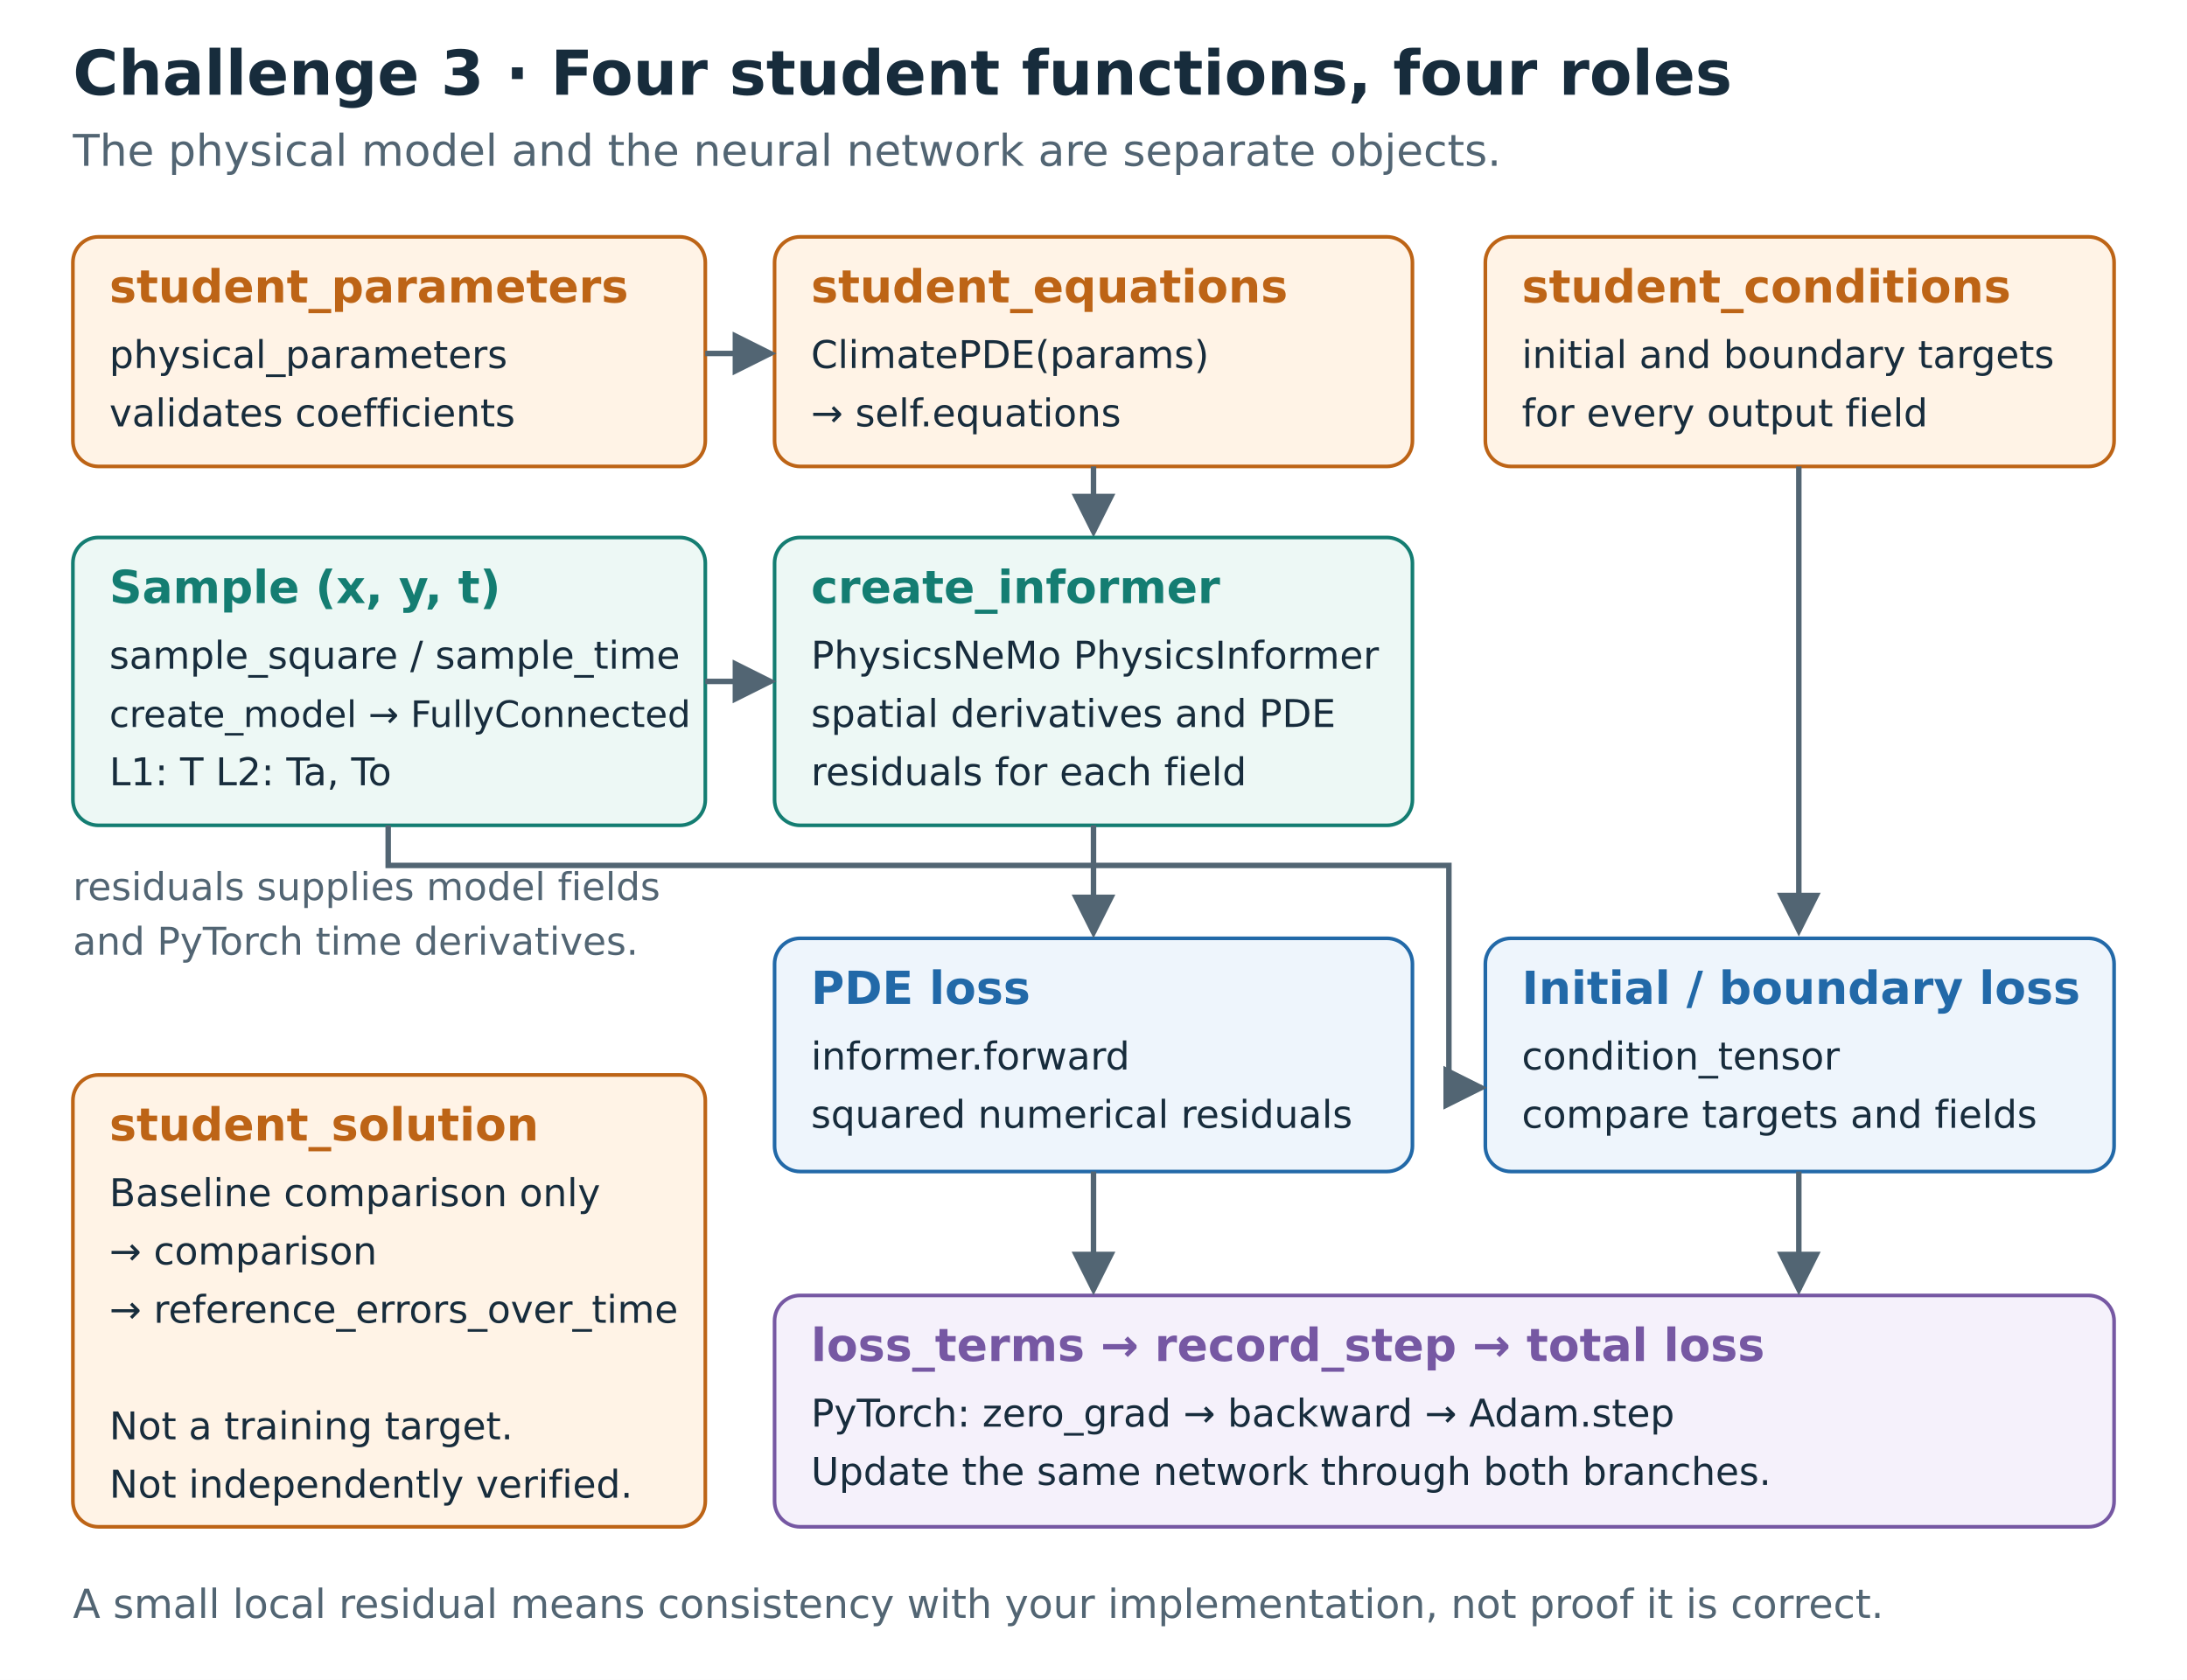
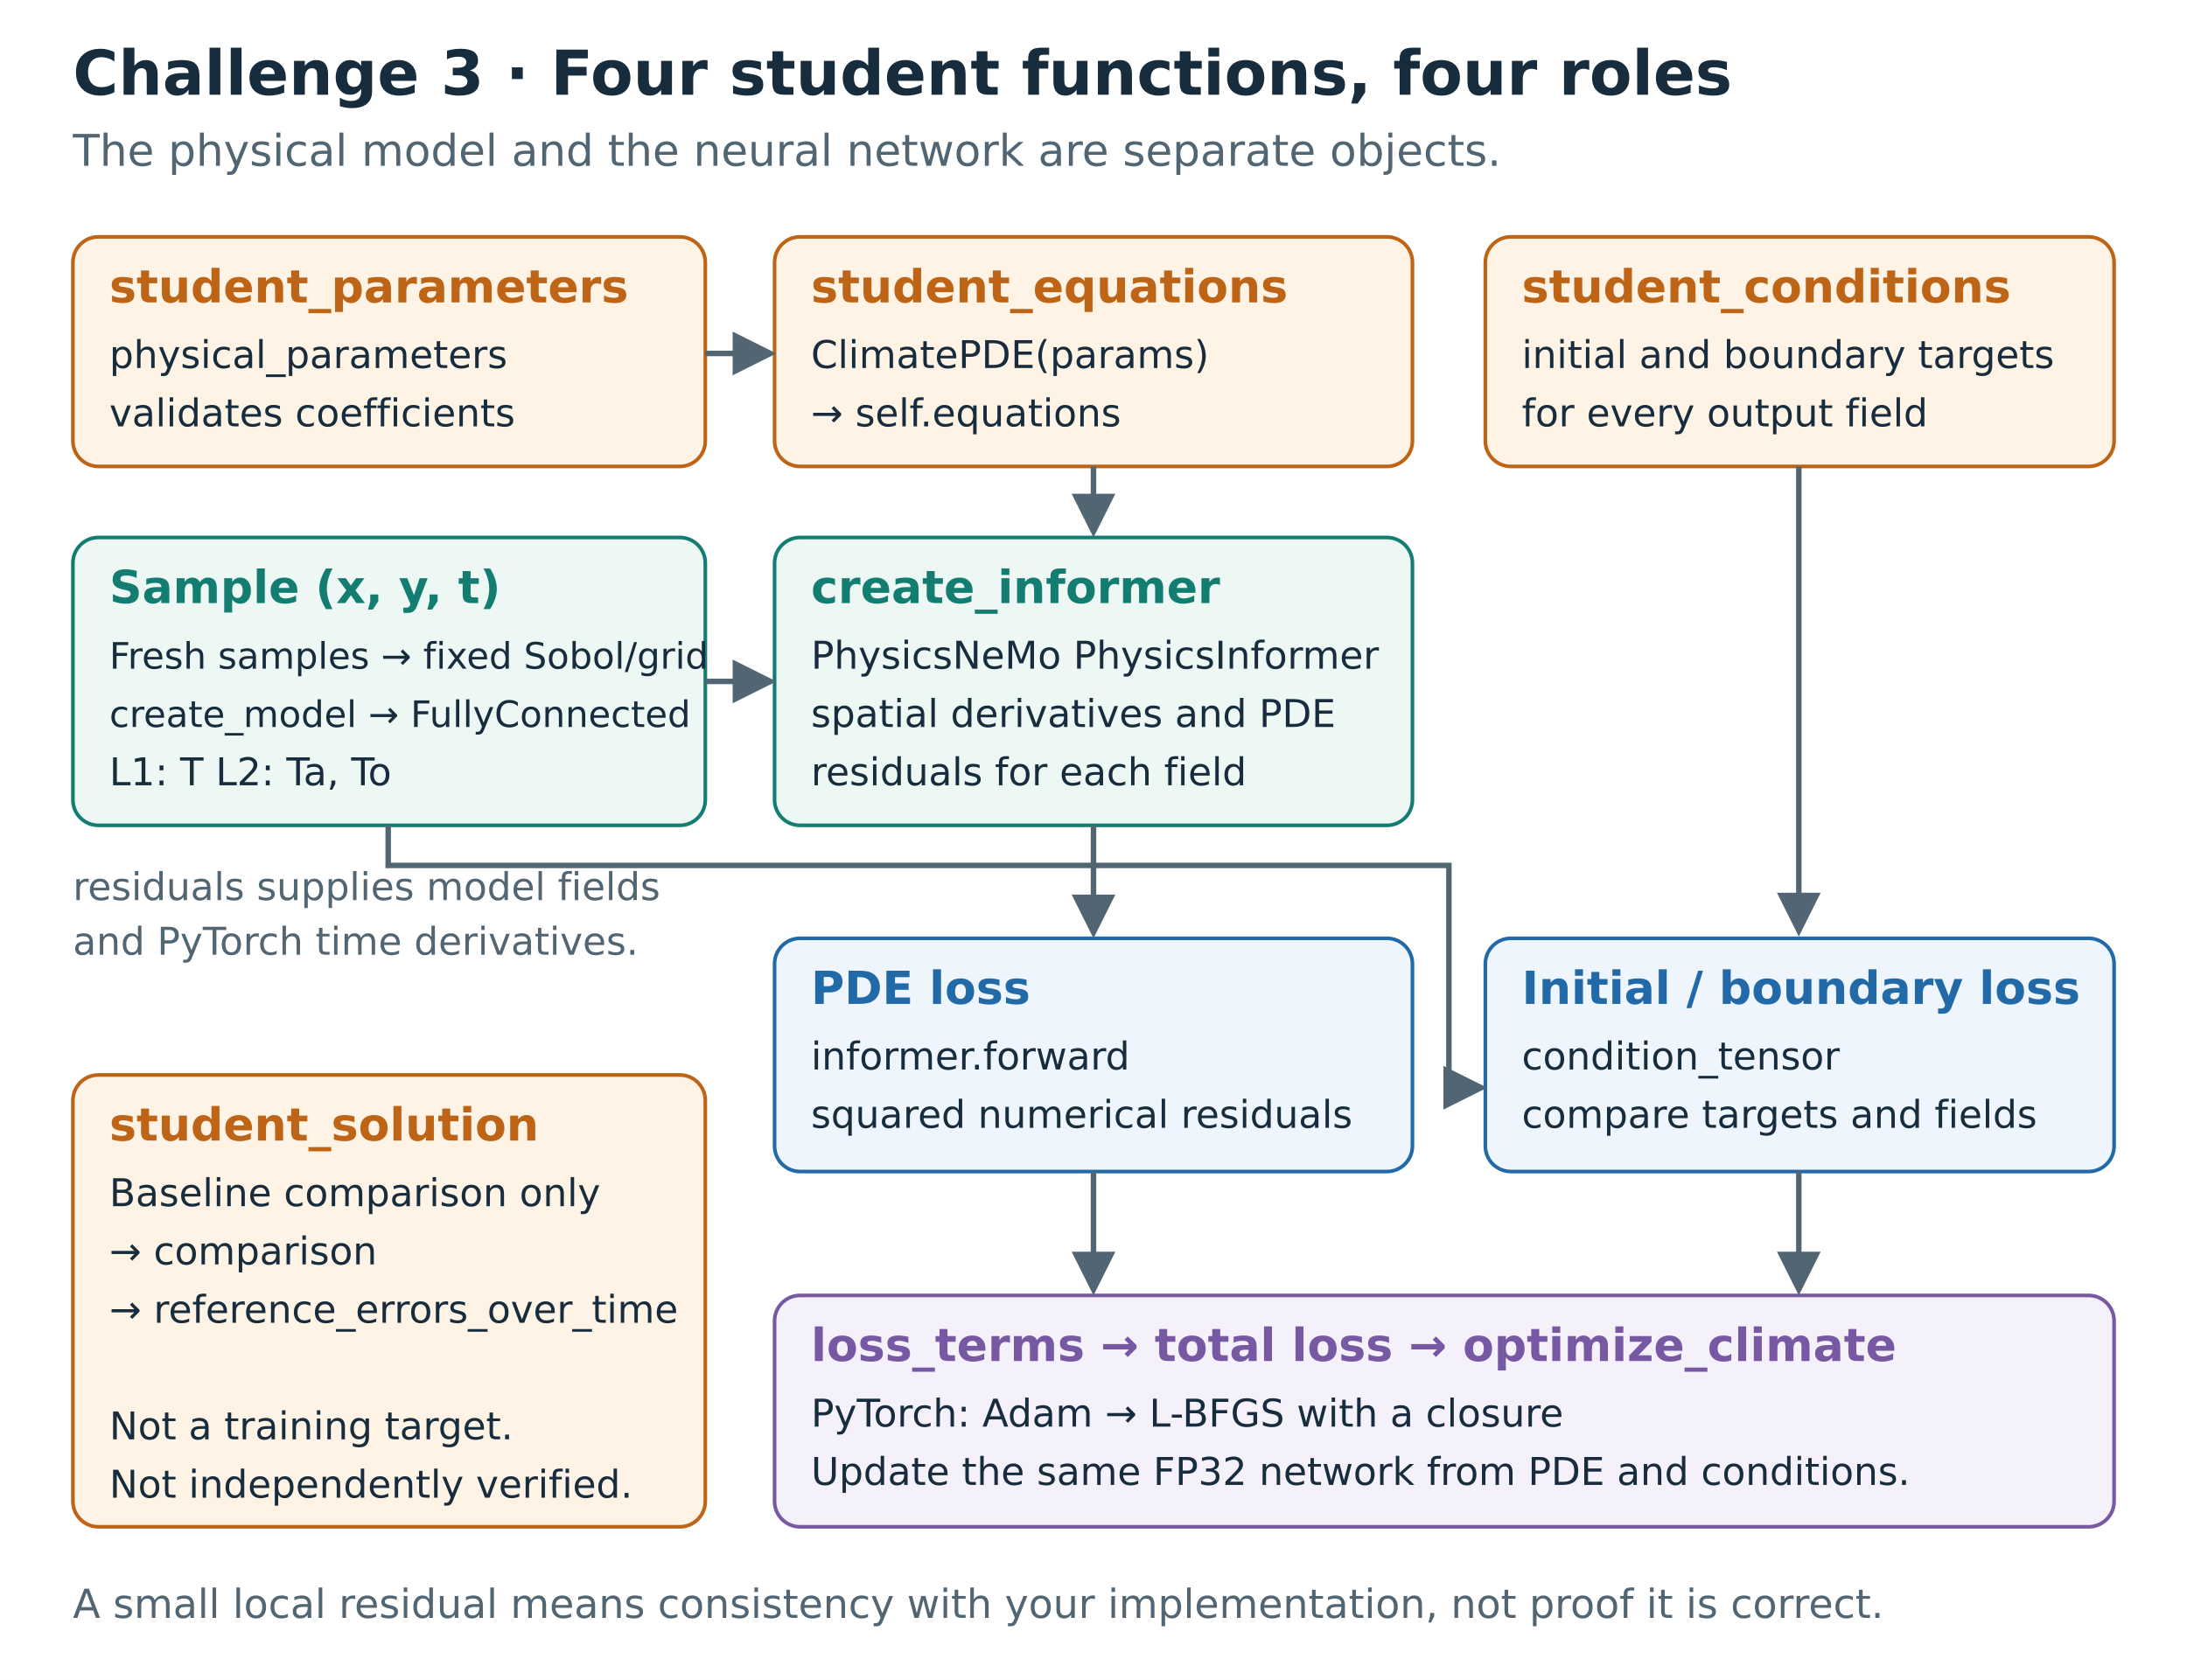
<svg xmlns="http://www.w3.org/2000/svg" width="1200" height="922" viewBox="0 0 1200 922" role="img" aria-labelledby="title desc">
  <defs>
    <marker id="arrow" markerWidth="8" markerHeight="8" refX="7" refY="4" orient="auto-start-reverse">
      <path d="M0,0 L8,4 L0,8Z" fill="#526573" />
    </marker>
  </defs>
  <rect width="1200" height="922" fill="#ffffff" />
  <g font-family="DejaVu Sans, Arial, sans-serif">
    <text x="40" y="52" font-size="34" fill="#172c3c" text-anchor="start" font-weight="650">Challenge 3 · Four student functions, four roles</text>
    <text x="40" y="91" font-size="24" fill="#526573" text-anchor="start" font-weight="400">The physical model and the neural network are separate objects.</text>
    <rect x="40" y="130" width="347" height="126" rx="14" fill="#fff3e6" stroke="#bd6416" stroke-width="2" />
    <text x="60" y="166" font-size="25" fill="#bd6416" text-anchor="start" font-weight="600">student_parameters</text>
    <text x="60" y="202" font-size="21" fill="#172c3c" text-anchor="start" font-weight="400">physical_parameters</text>
    <text x="60" y="234" font-size="21" fill="#172c3c" text-anchor="start" font-weight="400">validates coefficients</text>
    <rect x="425" y="130" width="350" height="126" rx="14" fill="#fff3e6" stroke="#bd6416" stroke-width="2" />
    <text x="445" y="166" font-size="25" fill="#bd6416" text-anchor="start" font-weight="600">student_equations</text>
    <text x="445" y="202" font-size="21" fill="#172c3c" text-anchor="start" font-weight="400">ClimatePDE(params)</text>
    <text x="445" y="234" font-size="21" fill="#172c3c" text-anchor="start" font-weight="400">→ self.equations</text>
    <rect x="815" y="130" width="345" height="126" rx="14" fill="#fff3e6" stroke="#bd6416" stroke-width="2" />
    <text x="835" y="166" font-size="25" fill="#bd6416" text-anchor="start" font-weight="600">student_conditions</text>
    <text x="835" y="202" font-size="21" fill="#172c3c" text-anchor="start" font-weight="400">initial and boundary targets</text>
    <text x="835" y="234" font-size="21" fill="#172c3c" text-anchor="start" font-weight="400">for every output field</text>
    <path d="M387 194H423" fill="none" stroke="#526573" stroke-width="3" marker-end="url(#arrow)" />
    <path d="M600 256V292" fill="none" stroke="#526573" stroke-width="3" marker-end="url(#arrow)" />
    <path d="M987 256V511" fill="none" stroke="#526573" stroke-width="3" marker-end="url(#arrow)" />
    <rect x="40" y="295" width="347" height="158" rx="14" fill="#edf8f5" stroke="#147d72" stroke-width="2" />
    <text x="60" y="331" font-size="25" fill="#147d72" text-anchor="start" font-weight="600">Sample (x, y, t)</text>
-     <text x="60" y="367" font-size="21" fill="#172c3c" text-anchor="start" font-weight="400">sample_square / sample_time</text>
+     <text x="60" y="367" font-size="20" fill="#172c3c" text-anchor="start" font-weight="400">Fresh samples → fixed Sobol/grid</text>
    <text x="60" y="399" font-size="20" fill="#172c3c" text-anchor="start" font-weight="400">create_model → FullyConnected</text>
    <text x="60" y="431" font-size="21" fill="#172c3c" text-anchor="start" font-weight="400">L1: T    L2: Ta, To</text>
    <rect x="425" y="295" width="350" height="158" rx="14" fill="#edf8f5" stroke="#147d72" stroke-width="2" />
    <text x="445" y="331" font-size="25" fill="#147d72" text-anchor="start" font-weight="600">create_informer</text>
    <text x="445" y="367" font-size="21" fill="#172c3c" text-anchor="start" font-weight="400">PhysicsNeMo PhysicsInformer</text>
    <text x="445" y="399" font-size="21" fill="#172c3c" text-anchor="start" font-weight="400">spatial derivatives and PDE</text>
    <text x="445" y="431" font-size="21" fill="#172c3c" text-anchor="start" font-weight="400">residuals for each field</text>
    <path d="M387 374H423" fill="none" stroke="#526573" stroke-width="3" marker-end="url(#arrow)" />
    <text x="40" y="494" font-size="21" fill="#526573" text-anchor="start" font-weight="400">residuals supplies model fields</text>
    <text x="40" y="524" font-size="21" fill="#526573" text-anchor="start" font-weight="400">and PyTorch time derivatives.</text>
    <rect x="425" y="515" width="350" height="128" rx="14" fill="#eef5fc" stroke="#2269a8" stroke-width="2" />
    <text x="445" y="551" font-size="25" fill="#2269a8" text-anchor="start" font-weight="600">PDE loss</text>
    <text x="445" y="587" font-size="21" fill="#172c3c" text-anchor="start" font-weight="400">informer.forward</text>
    <text x="445" y="619" font-size="21" fill="#172c3c" text-anchor="start" font-weight="400">squared numerical residuals</text>
    <path d="M600 453V512" fill="none" stroke="#526573" stroke-width="3" marker-end="url(#arrow)" />
    <rect x="815" y="515" width="345" height="128" rx="14" fill="#eef5fc" stroke="#2269a8" stroke-width="2" />
    <text x="835" y="551" font-size="25" fill="#2269a8" text-anchor="start" font-weight="600">Initial / boundary loss</text>
    <text x="835" y="587" font-size="21" fill="#172c3c" text-anchor="start" font-weight="400">condition_tensor</text>
    <text x="835" y="619" font-size="21" fill="#172c3c" text-anchor="start" font-weight="400">compare targets and fields</text>
    <path d="M213 453V475H795V597H813" fill="none" stroke="#526573" stroke-width="3" marker-end="url(#arrow)" />
    <rect x="425" y="711" width="735" height="127" rx="14" fill="#f5f1fb" stroke="#7658a3" stroke-width="2" />
-     <text x="445" y="747" font-size="25" fill="#7658a3" text-anchor="start" font-weight="600">loss_terms → record_step → total loss</text>
-     <text x="445" y="783" font-size="21" fill="#172c3c" text-anchor="start" font-weight="400">PyTorch: zero_grad → backward → Adam.step</text>
-     <text x="445" y="815" font-size="21" fill="#172c3c" text-anchor="start" font-weight="400">Update the same network through both branches.</text>
+     <text x="445" y="747" font-size="25" fill="#7658a3" text-anchor="start" font-weight="600">loss_terms → total loss → optimize_climate</text>
+     <text x="445" y="783" font-size="21" fill="#172c3c" text-anchor="start" font-weight="400">PyTorch: Adam → L-BFGS with a closure</text>
+     <text x="445" y="815" font-size="21" fill="#172c3c" text-anchor="start" font-weight="400">Update the same FP32 network from PDE and conditions.</text>
    <path d="M600 643V708" fill="none" stroke="#526573" stroke-width="3" marker-end="url(#arrow)" />
    <path d="M987 643V708" fill="none" stroke="#526573" stroke-width="3" marker-end="url(#arrow)" />
    <rect x="40" y="590" width="347" height="248" rx="14" fill="#fff3e6" stroke="#bd6416" stroke-width="2" />
    <text x="60" y="626" font-size="25" fill="#bd6416" text-anchor="start" font-weight="600">student_solution</text>
    <text x="60" y="662" font-size="21" fill="#172c3c" text-anchor="start" font-weight="400">Baseline comparison only</text>
    <text x="60" y="694" font-size="21" fill="#172c3c" text-anchor="start" font-weight="400">→ comparison</text>
    <text x="60" y="726" font-size="21" fill="#172c3c" text-anchor="start" font-weight="400">→ reference_errors_over_time</text>
    <text x="60" y="758" font-size="21" fill="#172c3c" text-anchor="start" font-weight="400">
</text>
    <text x="60" y="790" font-size="21" fill="#172c3c" text-anchor="start" font-weight="400">Not a training target.</text>
    <text x="60" y="822" font-size="21" fill="#172c3c" text-anchor="start" font-weight="400">Not independently verified.</text>
    <text x="40" y="888" font-size="22" fill="#526573" text-anchor="start" font-weight="400">A small local residual means consistency with your implementation, not proof it is correct.</text>
  </g>
</svg>
